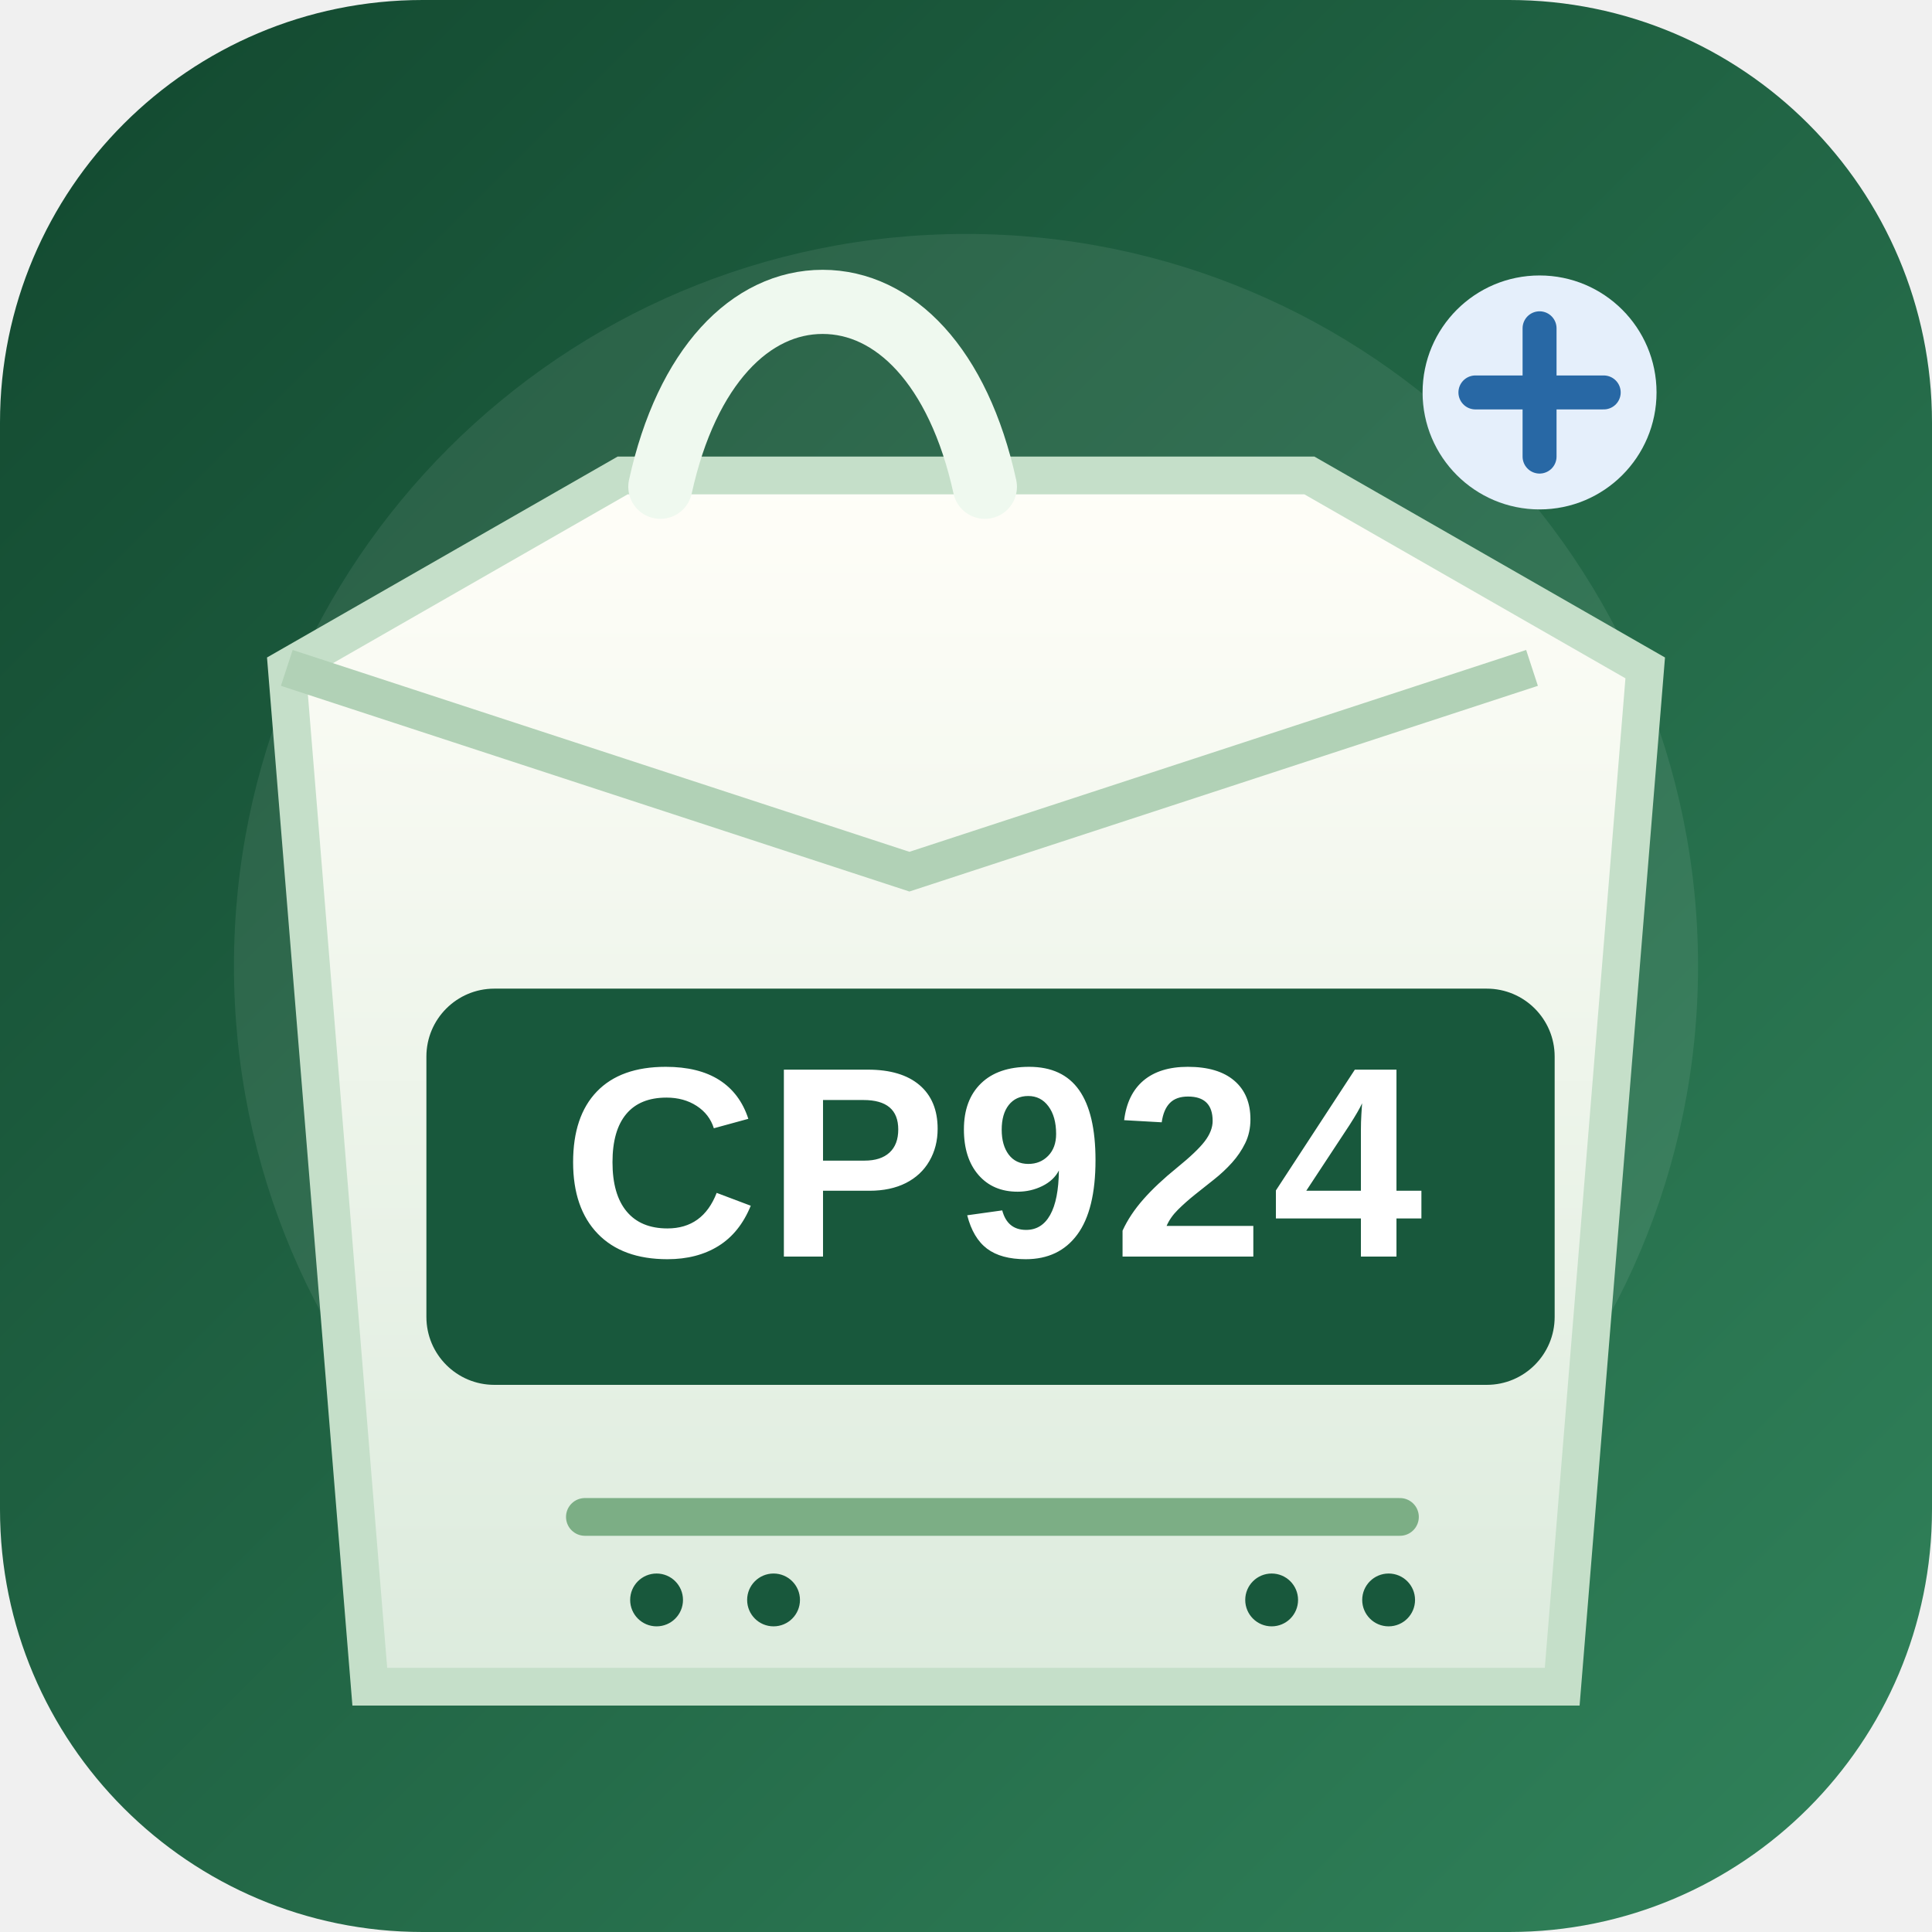
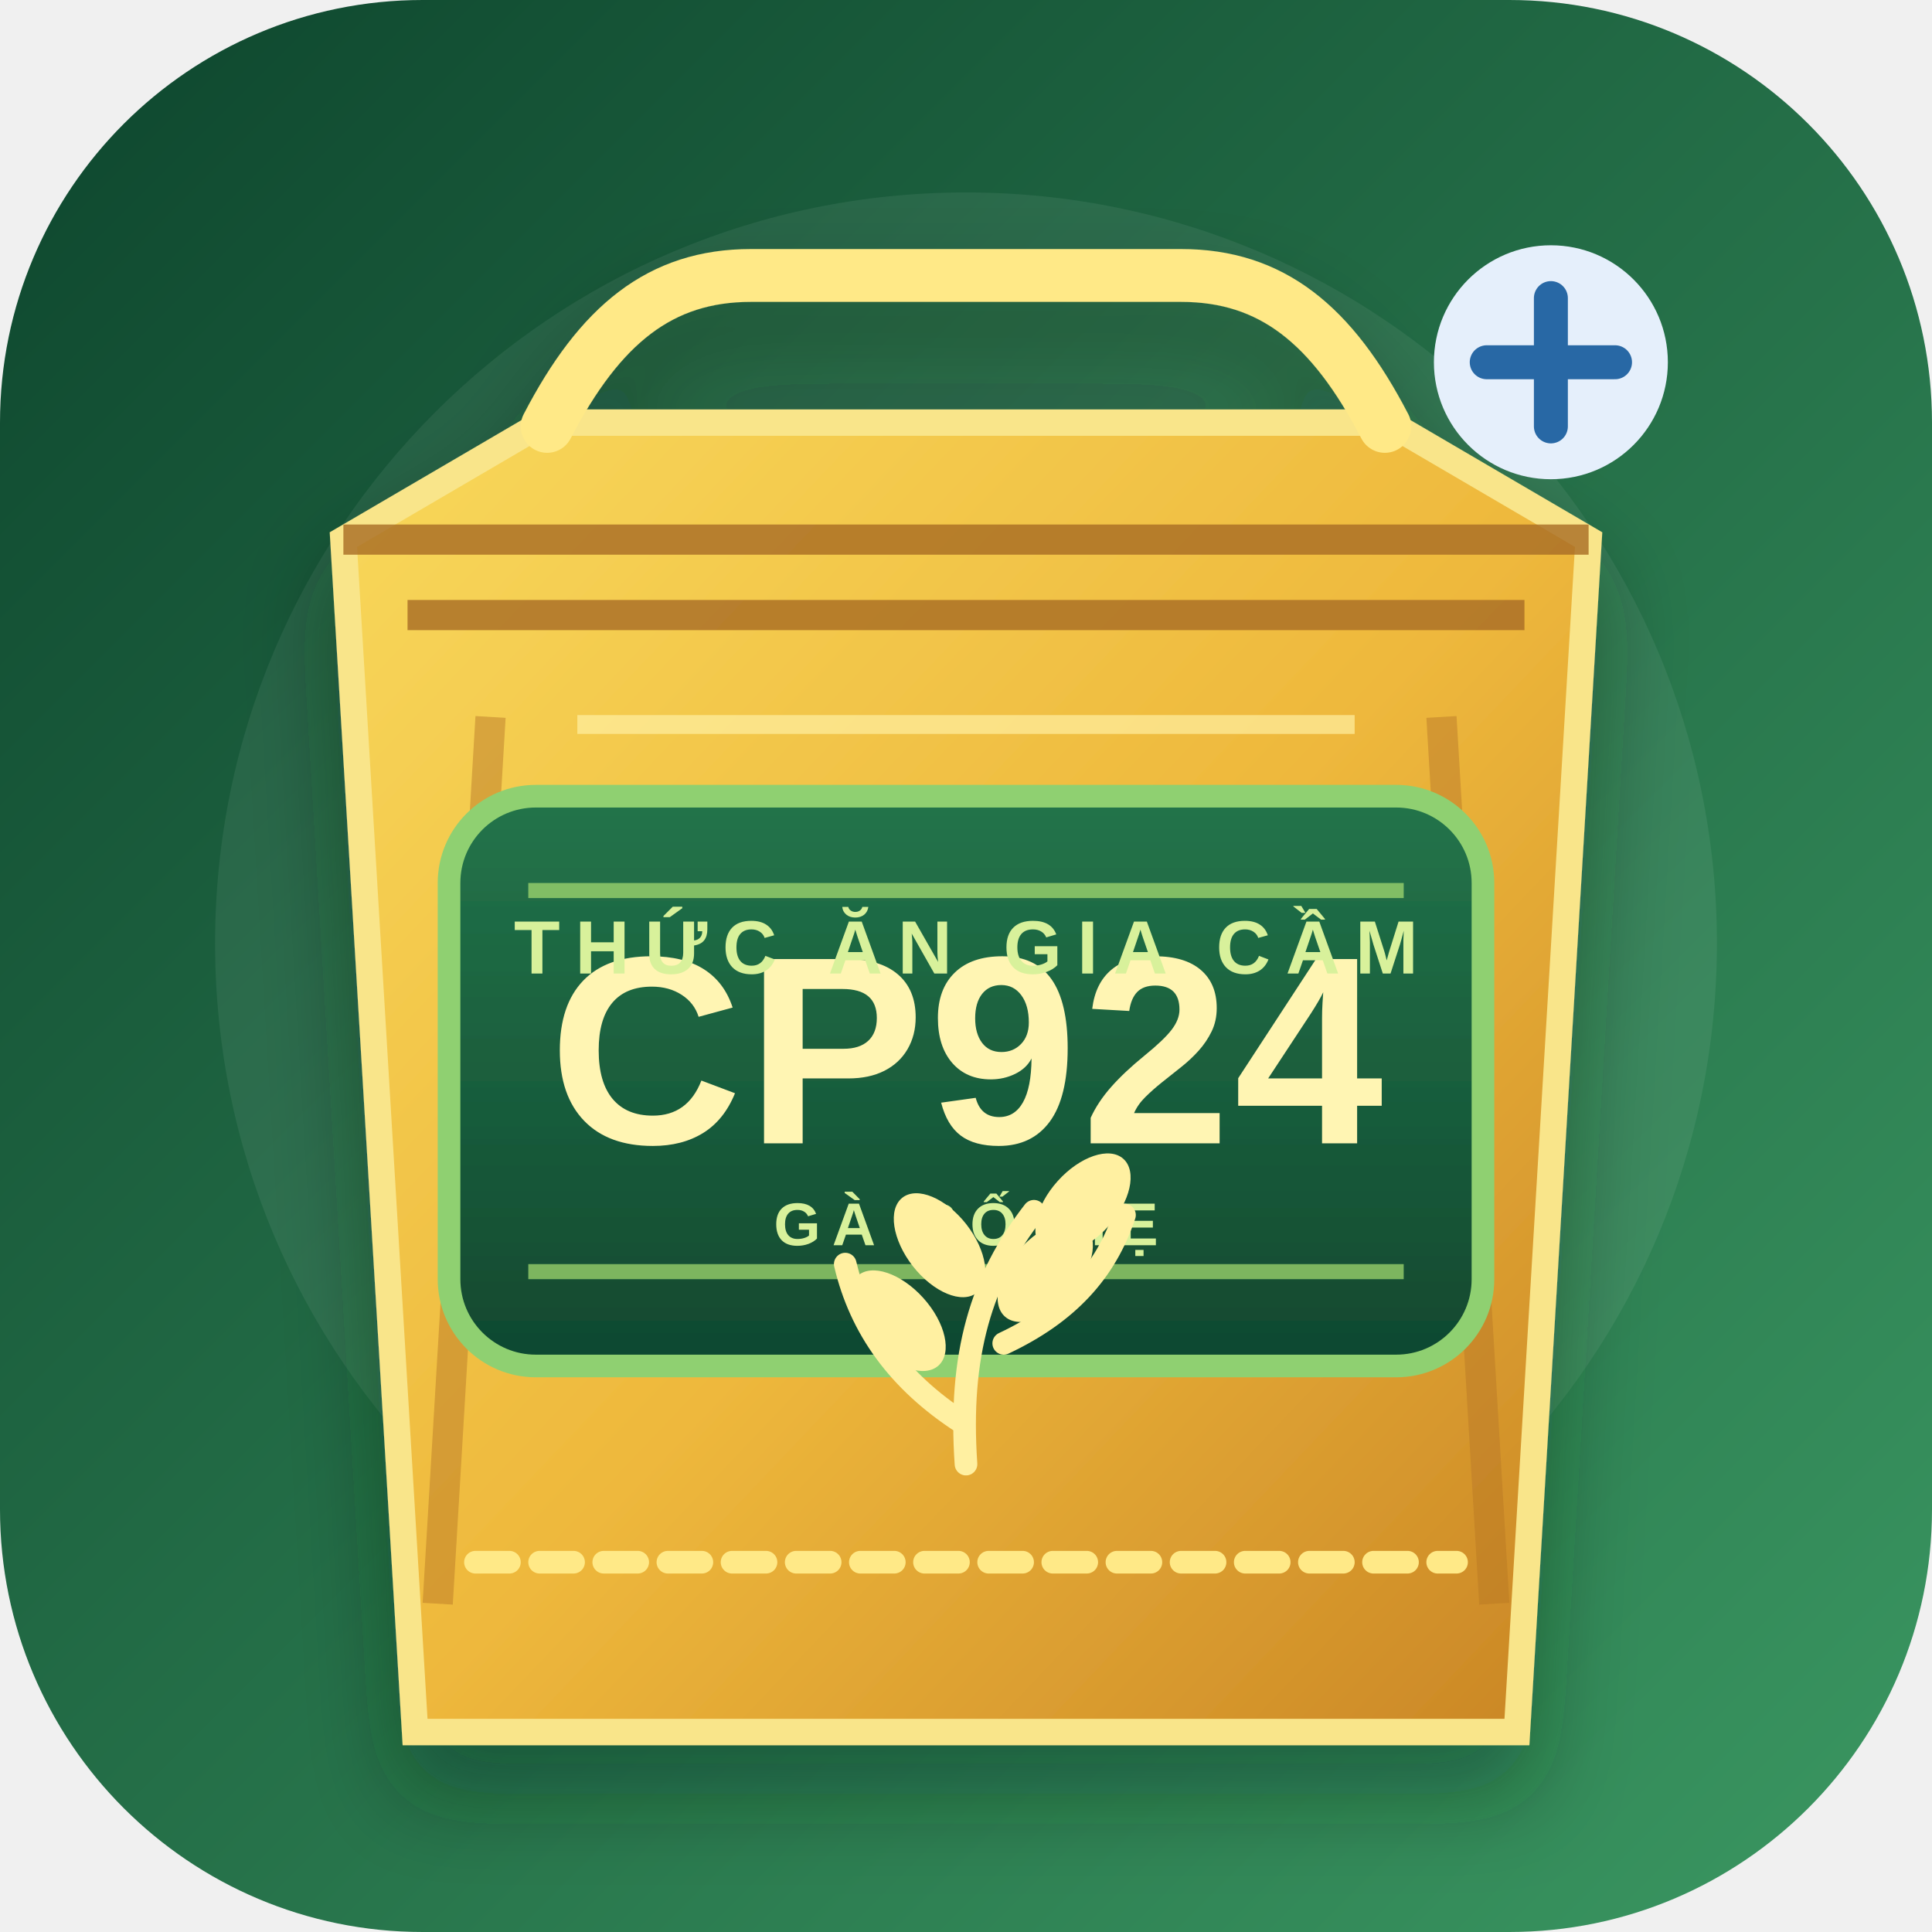
<svg xmlns="http://www.w3.org/2000/svg" viewBox="0 0 512 512" role="img" aria-labelledby="title desc">
  <defs>
-     <linearGradient id="background" x1="0" y1="0" x2="1" y2="1">
-       <stop offset="0" stop-color="#12482f" />
-       <stop offset="1" stop-color="#31835b" />
+     <linearGradient id="bg" x1="0" y1="0" x2="1" y2="1">
+       <stop stop-color="#0d452d" />
+       <stop offset="1" stop-color="#3b9862" />
    </linearGradient>
-     <linearGradient id="sack" x1="0" y1="0" x2="0" y2="1">
-       <stop offset="0" stop-color="#fffef8" />
-       <stop offset="1" stop-color="#dcebdd" />
+     <linearGradient id="bag" x1="0" y1="0" x2="1" y2="1">
+       <stop stop-color="#f8d85b" />
+       <stop offset=".52" stop-color="#eeb83c" />
+       <stop offset="1" stop-color="#c98525" />
    </linearGradient>
+     <linearGradient id="label" x1="0" y1="0" x2="0" y2="1">
+       <stop stop-color="#23744a" />
+       <stop offset="1" stop-color="#10482f" />
+     </linearGradient>
+     <filter id="shadow" x="-30%" y="-30%" width="160%" height="170%">
+       <feDropShadow dx="0" dy="13" stdDeviation="12" flood-color="#052a1b" flood-opacity=".38" />
+     </filter>
  </defs>
-   <rect width="512" height="512" rx="112" fill="url(#background)" />
-   <circle cx="256" cy="256" r="194" fill="#fff" opacity=".08" />
-   <path d="M76 177 165 126h182l89 51-22 270H98L76 177Z" fill="url(#sack)" stroke="#c5dfc9" stroke-width="10" />
-   <path d="m76 177 165 54 165-54" fill="none" stroke="#b1d1b6" stroke-width="10" />
-   <path d="M175 129c7-32 24-49 43-49s36 17 43 49" fill="none" stroke="#eff9ef" stroke-width="17" stroke-linecap="round" />
-   <rect x="113" y="262" width="299" height="105" rx="18" fill="#18583c" />
-   <text x="263" y="333" text-anchor="middle" fill="#fff" font-family="Arial,Helvetica,sans-serif" font-size="72" font-weight="900" letter-spacing="2">CP924</text>
-   <path d="M155 402h216" stroke="#7cae85" stroke-width="10" stroke-linecap="round" />
-   <circle cx="174" cy="424" r="7" fill="#18583c" />
-   <circle cx="205" cy="424" r="7" fill="#18583c" />
-   <circle cx="337" cy="424" r="7" fill="#18583c" />
-   <circle cx="368" cy="424" r="7" fill="#18583c" />
-   <circle cx="408" cy="104" r="31" fill="#e5effb" />
-   <path d="M408 87v34M391 104h34" stroke="#2868a5" stroke-width="9" stroke-linecap="round" />
+   <rect width="512" height="512" rx="112" fill="url(#bg)" />
+   <circle cx="256" cy="250" r="199" fill="#fff" opacity=".07" />
+   <g filter="url(#shadow)">
+     <path d="M91 143 144 112h224l53 31-19 316H110L91 143Z" fill="url(#bag)" stroke="#f9e58a" stroke-width="7" />
+     <path d="M91 143h330M108 163h296" stroke="#a86c24" stroke-width="8" opacity=".8" />
+     <path d="M145 113c14-27 30-40 54-40h114c24 0 40 13 54 40" fill="none" stroke="#ffe987" stroke-width="14" stroke-linecap="round" />
+     <path d="M130 190 116 425M382 190l14 235" stroke="#b77725" stroke-width="8" opacity=".48" />
+     <path d="M153 192h206" stroke="#fff0a1" stroke-width="5" opacity=".7" />
+     <rect x="119" y="211" width="274" height="151" rx="23" fill="url(#label)" stroke="#8fd071" stroke-width="6" />
+     <path d="M140 236h232M140 337h232" stroke="#a9df72" stroke-width="4" opacity=".7" />
+     <text x="256" y="303" text-anchor="middle" fill="#fff5b3" font-family="Arial,Helvetica,sans-serif" font-size="71" font-weight="900" letter-spacing="1">CP924</text>
+     <text x="256" y="258" text-anchor="middle" fill="#d8f19b" font-family="Arial,Helvetica,sans-serif" font-size="20" font-weight="700" letter-spacing="4">THỨC ĂN GIA CẦM</text>
+     <text x="256" y="330" text-anchor="middle" fill="#d8f19b" font-family="Arial,Helvetica,sans-serif" font-size="16" font-weight="700" letter-spacing="3">GÀ BỐ MẸ</text>
+     <path d="M256 388c-2-29 4-49 18-67M255 377c-17-11-27-25-31-42M266 356c17-8 27-19 32-34" fill="none" stroke="#fff0a1" stroke-width="6" stroke-linecap="round" />
+     <ellipse cx="238" cy="350" rx="9" ry="16" transform="rotate(-42 238 350)" fill="#fff0a1" />
+     <ellipse cx="249" cy="330" rx="9" ry="16" transform="rotate(-38 249 330)" fill="#fff0a1" />
+     <ellipse cx="277" cy="337" rx="9" ry="16" transform="rotate(42 277 337)" fill="#fff0a1" />
+     <ellipse cx="287" cy="319" rx="9" ry="16" transform="rotate(42 287 319)" fill="#fff0a1" />
+     <path d="M126 414h260" stroke="#ffe987" stroke-width="6" stroke-dasharray="9 8" stroke-linecap="round" />
+   </g>
+   <circle cx="411" cy="96" r="31" fill="#e5effb" />
+   <path d="M411 79v34M394 96h34" stroke="#2868a5" stroke-width="9" stroke-linecap="round" />
</svg>
